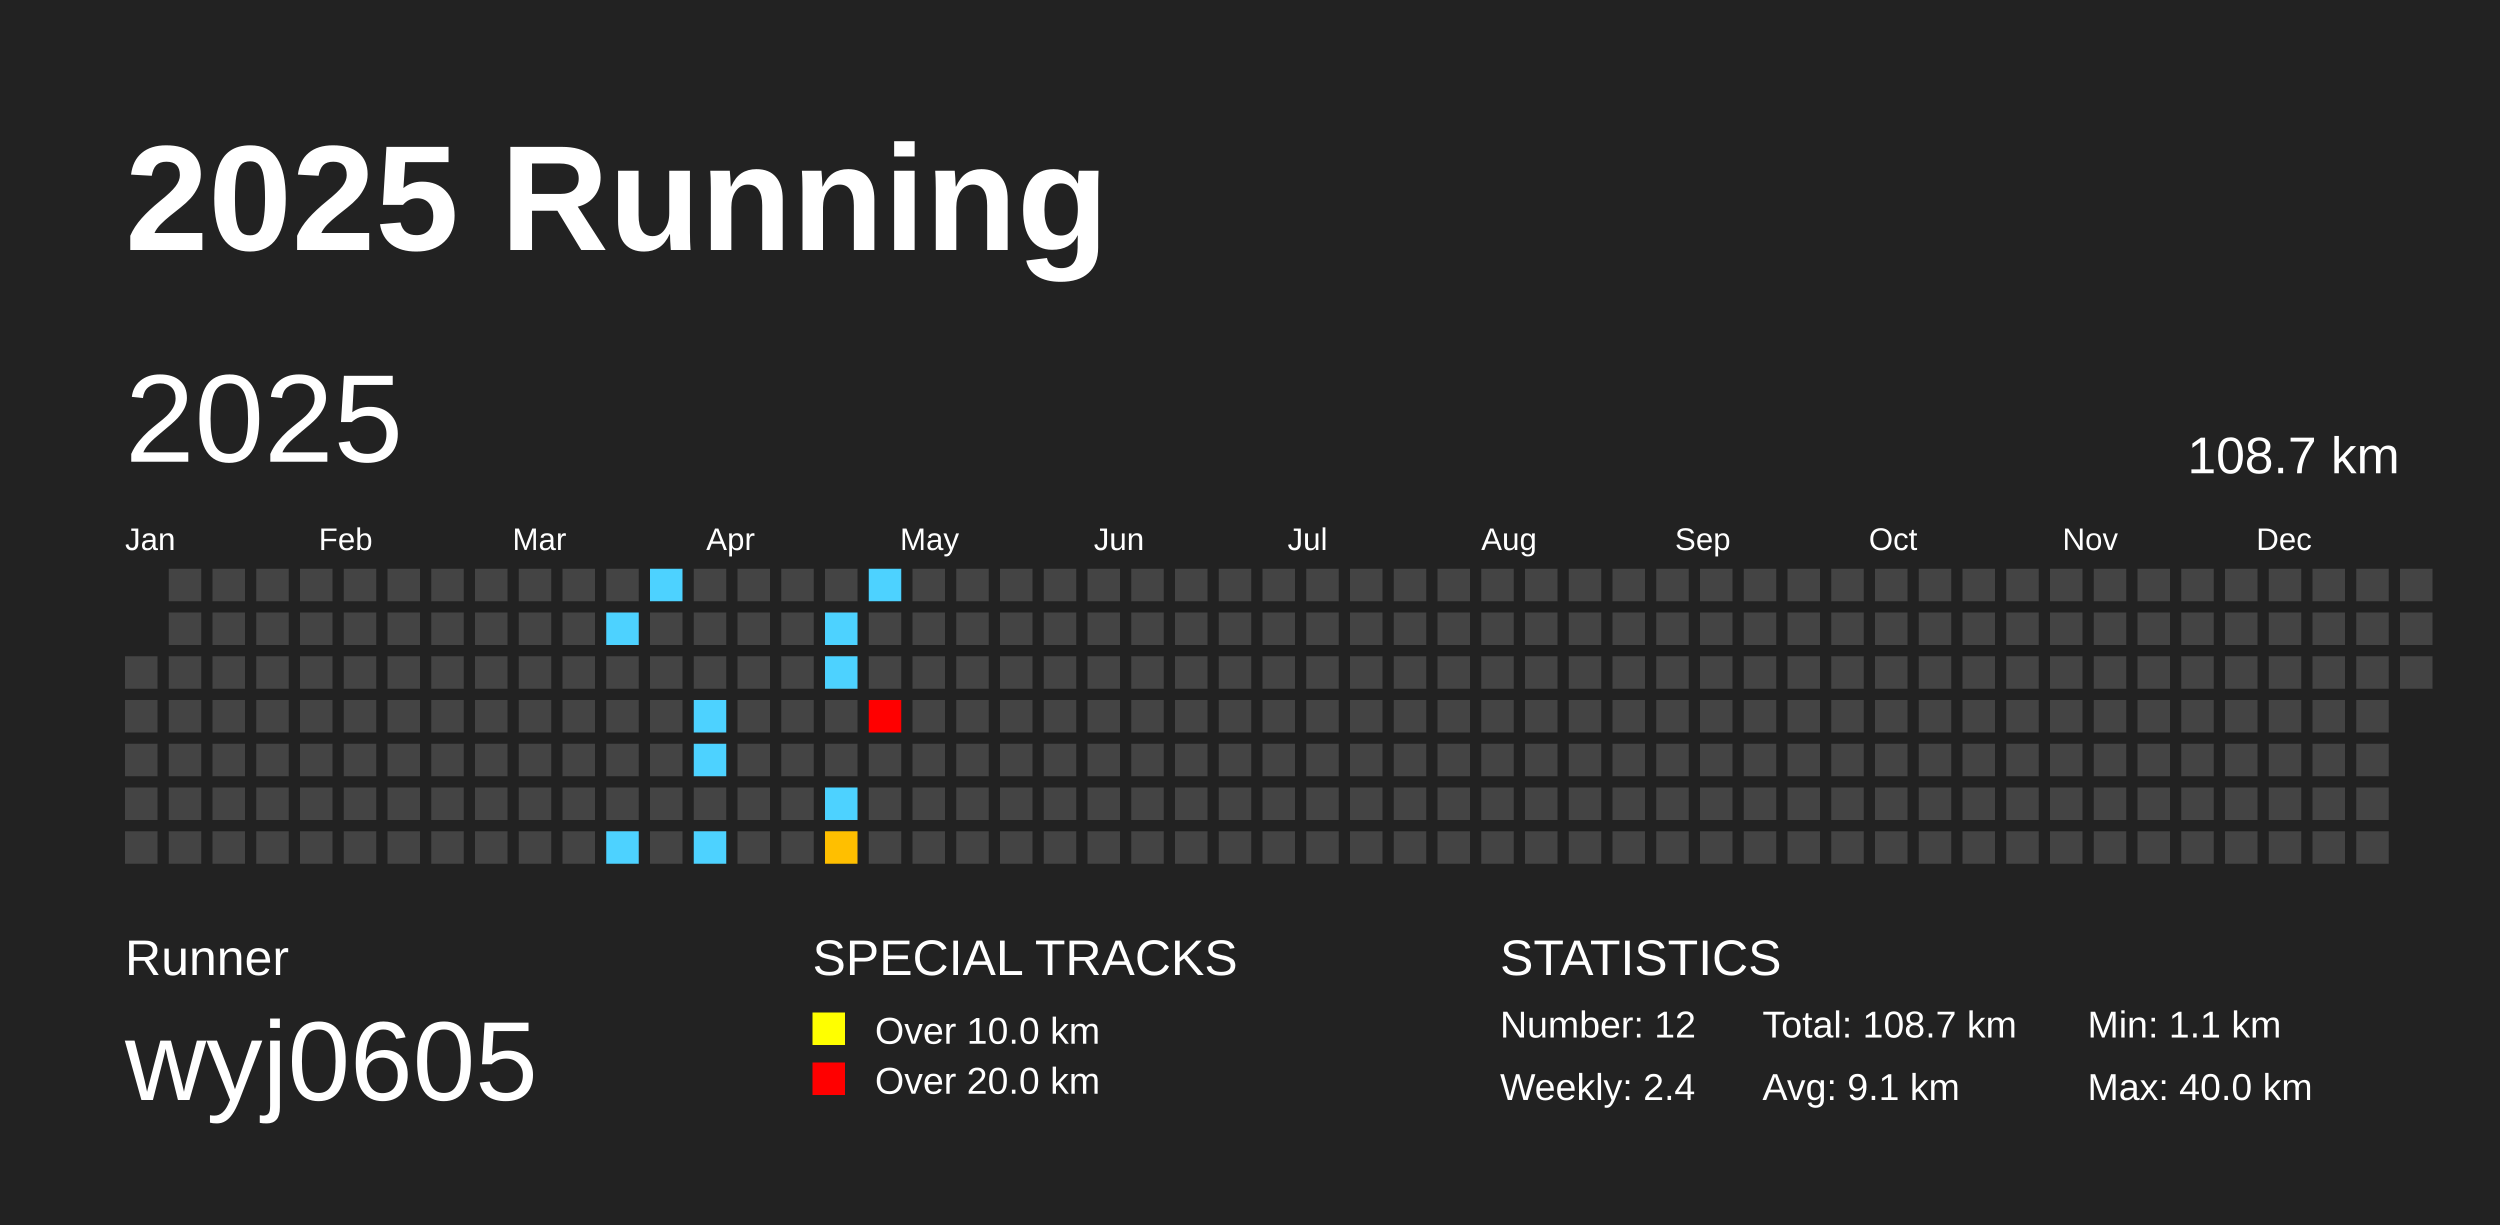
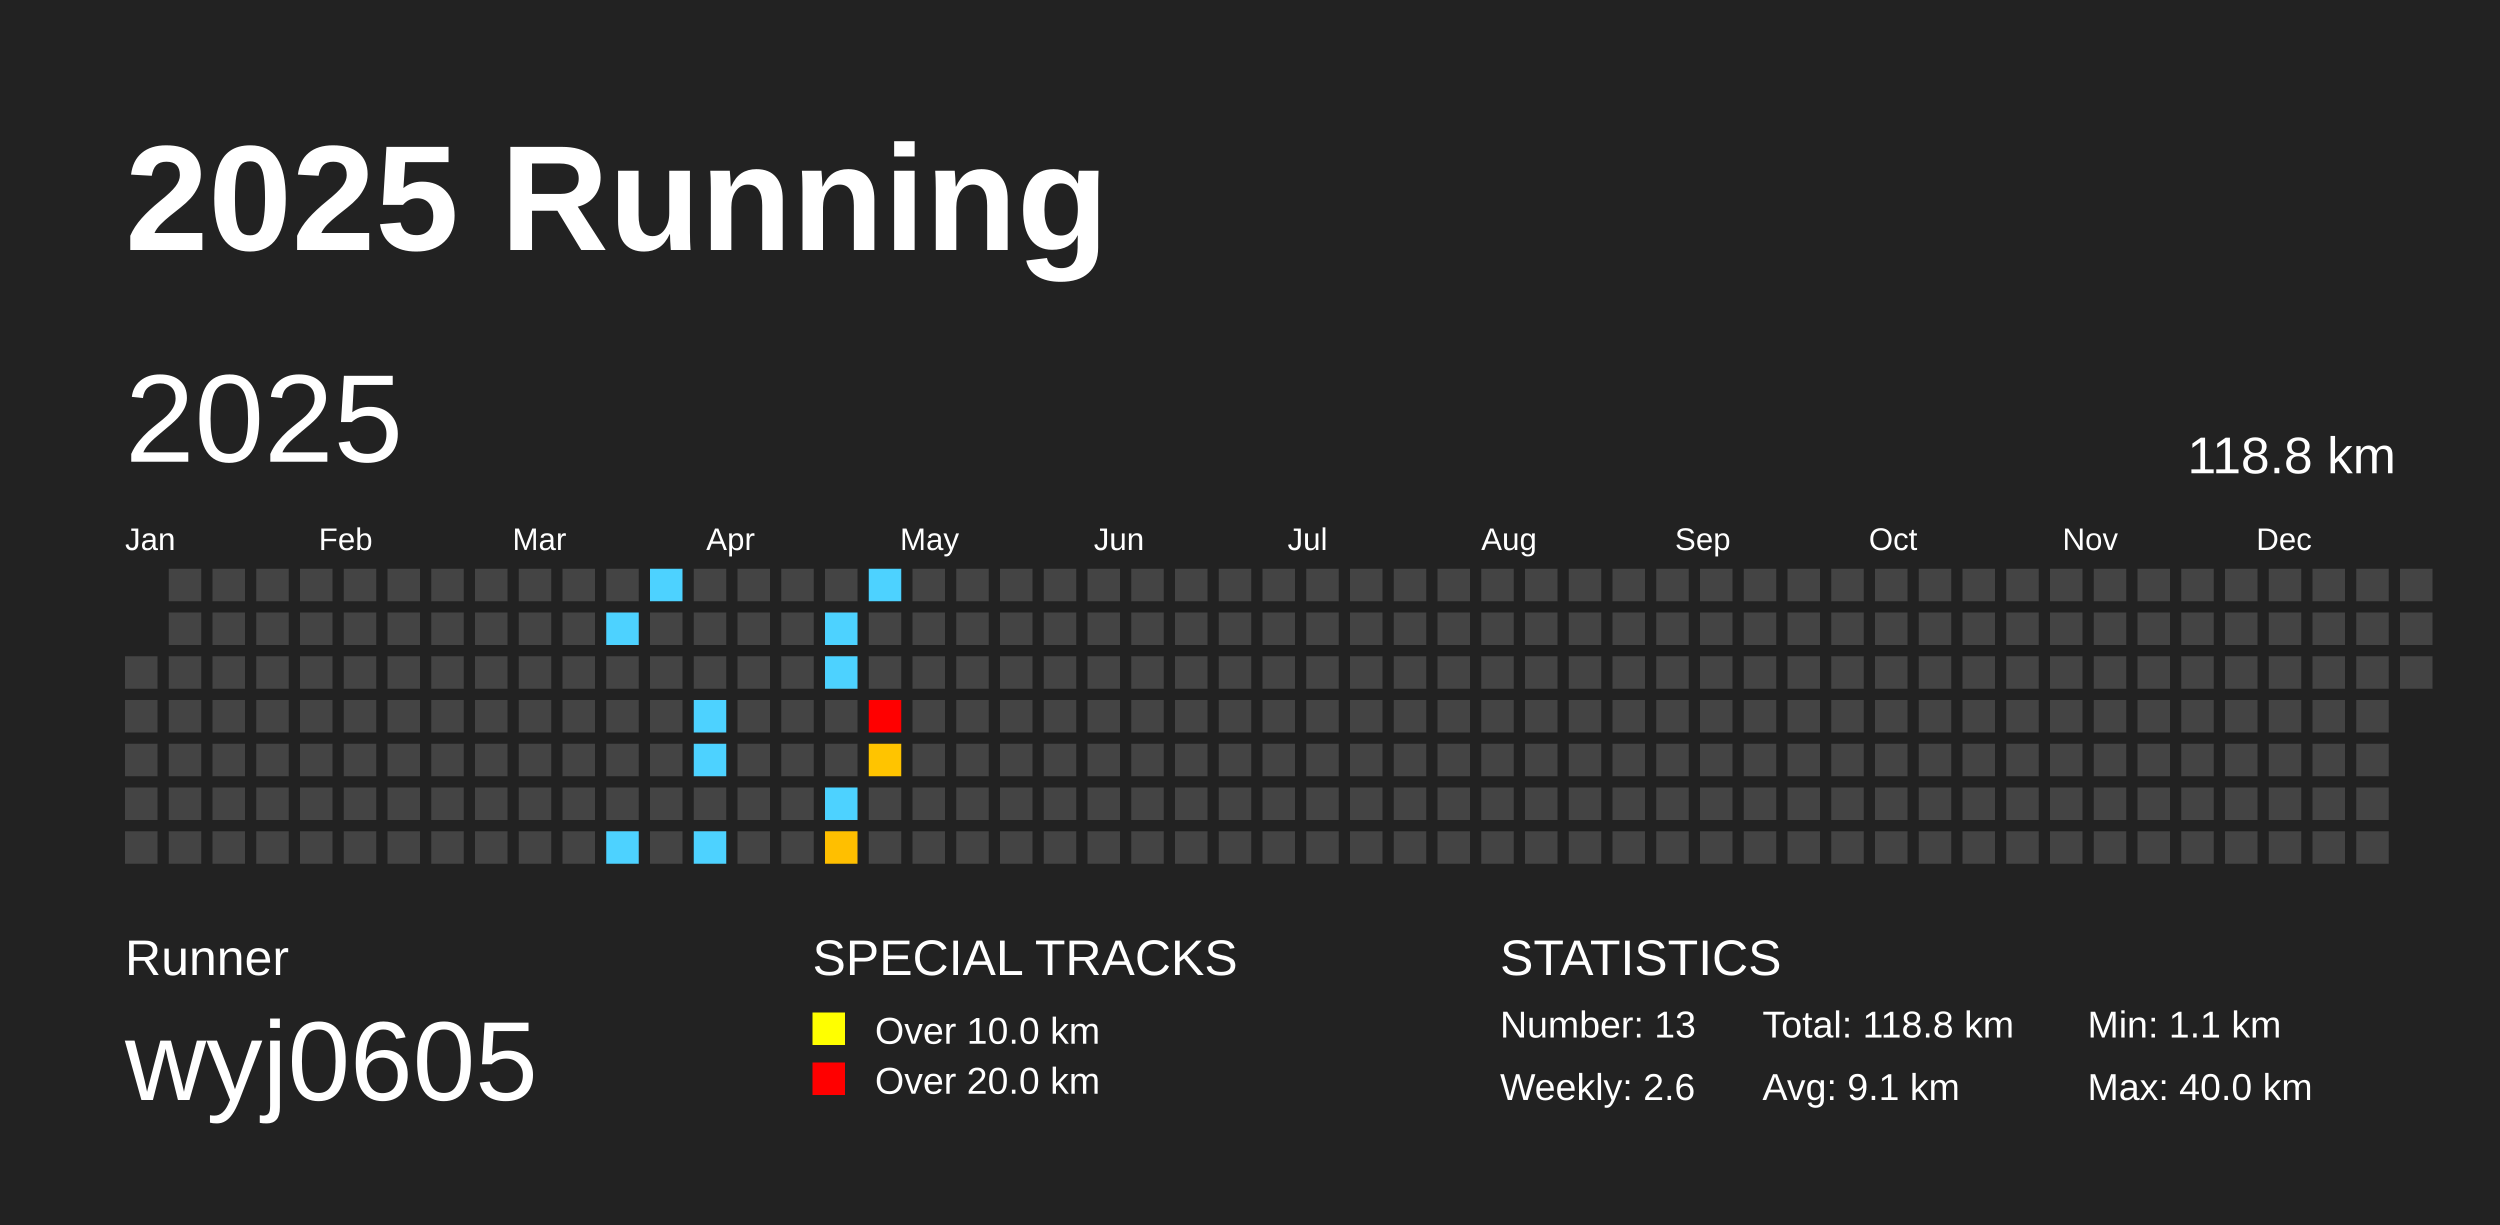
<svg xmlns="http://www.w3.org/2000/svg" baseProfile="full" height="98mm" version="1.1" viewBox="0,0,200,98" width="200mm">
  <defs />
  <rect fill="#222222" height="98" width="200" x="0" y="0" />
  <text fill="#FFFFFF" style="font-size:12px; font-family:Arial; font-weight:bold;" x="10" y="20">2025 Running</text>
  <text fill="#FFFFFF" style="font-size:4px; font-family:Arial" x="10" y="78">Runner</text>
  <text fill="#FFFFFF" style="font-size:9px; font-family:Arial" x="10" y="88">wyj0605</text>
  <text fill="#FFFFFF" style="font-size:4px; font-family:Arial" x="65" y="78">SPECIAL TRACKS</text>
  <rect fill="yellow" height="2.6" width="2.6" x="65" y="81" />
  <text fill="#FFFFFF" style="font-size:3px; font-family:Arial" x="70" y="83.5">Over 10.0 km</text>
  <rect fill="red" height="2.6" width="2.6" x="65" y="85" />
  <text fill="#FFFFFF" style="font-size:3px; font-family:Arial" x="70" y="87.5">Over 20.0 km</text>
  <text fill="#FFFFFF" style="font-size:4px; font-family:Arial" x="120" y="78">STATISTICS</text>
-   <text fill="#FFFFFF" style="font-size:3px; font-family:Arial" x="120" y="83">Number: 12</text>
-   <text fill="#FFFFFF" style="font-size:3px; font-family:Arial" x="120" y="88">Weekly: 2.4</text>
-   <text fill="#FFFFFF" style="font-size:3px; font-family:Arial" x="141" y="83">Total: 108.7 km</text>
+   <text fill="#FFFFFF" style="font-size:3px; font-family:Arial" x="120" y="83">Number: 13</text>
+   <text fill="#FFFFFF" style="font-size:3px; font-family:Arial" x="120" y="88">Weekly: 2.6</text>
+   <text fill="#FFFFFF" style="font-size:3px; font-family:Arial" x="141" y="83">Total: 118.8 km</text>
  <text fill="#FFFFFF" style="font-size:3px; font-family:Arial" x="141" y="88">Avg: 9.1 km</text>
  <text fill="#FFFFFF" style="font-size:3px; font-family:Arial" x="167" y="83">Min: 1.1 km</text>
  <text fill="#FFFFFF" style="font-size:3px; font-family:Arial" x="167" y="88">Max: 40.0 km</text>
  <text dominant-baseline="hanging" fill="#FFFFFF" style="font-size:10.0px; font-family:Arial;" x="10" y="30">2025</text>
-   <text dominant-baseline="hanging" fill="#FFFFFF" style="font-size:4.125px; font-family:Arial;" x="175" y="35">108.7 km</text>
+   <text dominant-baseline="hanging" fill="#FFFFFF" style="font-size:4.125px; font-family:Arial;" x="175" y="35">118.8 km</text>
  <text fill="#FFFFFF" style="font-size:2.5px; font-family:Arial" x="10.0" y="44">Jan</text>
  <text fill="#FFFFFF" style="font-size:2.5px; font-family:Arial" x="25.5" y="44">Feb</text>
  <text fill="#FFFFFF" style="font-size:2.5px; font-family:Arial" x="41.0" y="44">Mar</text>
  <text fill="#FFFFFF" style="font-size:2.5px; font-family:Arial" x="56.5" y="44">Apr</text>
  <text fill="#FFFFFF" style="font-size:2.5px; font-family:Arial" x="72.0" y="44">May</text>
  <text fill="#FFFFFF" style="font-size:2.5px; font-family:Arial" x="87.5" y="44">Jun</text>
  <text fill="#FFFFFF" style="font-size:2.5px; font-family:Arial" x="103.0" y="44">Jul</text>
  <text fill="#FFFFFF" style="font-size:2.5px; font-family:Arial" x="118.5" y="44">Aug</text>
  <text fill="#FFFFFF" style="font-size:2.5px; font-family:Arial" x="134.0" y="44">Sep</text>
  <text fill="#FFFFFF" style="font-size:2.5px; font-family:Arial" x="149.5" y="44">Oct</text>
  <text fill="#FFFFFF" style="font-size:2.5px; font-family:Arial" x="165.0" y="44">Nov</text>
  <text fill="#FFFFFF" style="font-size:2.5px; font-family:Arial" x="180.5" y="44">Dec</text>
  <rect fill="#444444" height="2.6" width="2.6" x="10.0" y="52.5" />
  <rect fill="#444444" height="2.6" width="2.6" x="10.0" y="56.0" />
  <rect fill="#444444" height="2.6" width="2.6" x="10.0" y="59.5" />
  <rect fill="#444444" height="2.6" width="2.6" x="10.0" y="63.0" />
  <rect fill="#444444" height="2.6" width="2.6" x="10.0" y="66.5" />
  <rect fill="#444444" height="2.6" width="2.6" x="13.5" y="45.5" />
  <rect fill="#444444" height="2.6" width="2.6" x="13.5" y="49.0" />
  <rect fill="#444444" height="2.6" width="2.6" x="13.5" y="52.5" />
  <rect fill="#444444" height="2.6" width="2.6" x="13.5" y="56.0" />
  <rect fill="#444444" height="2.6" width="2.6" x="13.5" y="59.5" />
  <rect fill="#444444" height="2.6" width="2.6" x="13.5" y="63.0" />
  <rect fill="#444444" height="2.6" width="2.6" x="13.5" y="66.5" />
  <rect fill="#444444" height="2.6" width="2.6" x="17.0" y="45.5" />
  <rect fill="#444444" height="2.6" width="2.6" x="17.0" y="49.0" />
  <rect fill="#444444" height="2.6" width="2.6" x="17.0" y="52.5" />
  <rect fill="#444444" height="2.6" width="2.6" x="17.0" y="56.0" />
  <rect fill="#444444" height="2.6" width="2.6" x="17.0" y="59.5" />
  <rect fill="#444444" height="2.6" width="2.6" x="17.0" y="63.0" />
  <rect fill="#444444" height="2.6" width="2.6" x="17.0" y="66.5" />
  <rect fill="#444444" height="2.6" width="2.6" x="20.5" y="45.5" />
  <rect fill="#444444" height="2.6" width="2.6" x="20.5" y="49.0" />
  <rect fill="#444444" height="2.6" width="2.6" x="20.5" y="52.5" />
  <rect fill="#444444" height="2.6" width="2.6" x="20.5" y="56.0" />
  <rect fill="#444444" height="2.6" width="2.6" x="20.5" y="59.5" />
  <rect fill="#444444" height="2.6" width="2.6" x="20.5" y="63.0" />
  <rect fill="#444444" height="2.6" width="2.6" x="20.5" y="66.5" />
  <rect fill="#444444" height="2.6" width="2.6" x="24.0" y="45.5" />
  <rect fill="#444444" height="2.6" width="2.6" x="24.0" y="49.0" />
  <rect fill="#444444" height="2.6" width="2.6" x="24.0" y="52.5" />
  <rect fill="#444444" height="2.6" width="2.6" x="24.0" y="56.0" />
  <rect fill="#444444" height="2.6" width="2.6" x="24.0" y="59.5" />
  <rect fill="#444444" height="2.6" width="2.6" x="24.0" y="63.0" />
  <rect fill="#444444" height="2.6" width="2.6" x="24.0" y="66.5" />
  <rect fill="#444444" height="2.6" width="2.6" x="27.5" y="45.5" />
  <rect fill="#444444" height="2.6" width="2.6" x="27.5" y="49.0" />
  <rect fill="#444444" height="2.6" width="2.6" x="27.5" y="52.5" />
  <rect fill="#444444" height="2.6" width="2.6" x="27.5" y="56.0" />
  <rect fill="#444444" height="2.6" width="2.6" x="27.5" y="59.5" />
  <rect fill="#444444" height="2.6" width="2.6" x="27.5" y="63.0" />
  <rect fill="#444444" height="2.6" width="2.6" x="27.5" y="66.5" />
  <rect fill="#444444" height="2.6" width="2.6" x="31.0" y="45.5" />
  <rect fill="#444444" height="2.6" width="2.6" x="31.0" y="49.0" />
  <rect fill="#444444" height="2.6" width="2.6" x="31.0" y="52.5" />
  <rect fill="#444444" height="2.6" width="2.6" x="31.0" y="56.0" />
  <rect fill="#444444" height="2.6" width="2.6" x="31.0" y="59.5" />
  <rect fill="#444444" height="2.6" width="2.6" x="31.0" y="63.0" />
  <rect fill="#444444" height="2.6" width="2.6" x="31.0" y="66.5" />
  <rect fill="#444444" height="2.6" width="2.6" x="34.5" y="45.5" />
  <rect fill="#444444" height="2.6" width="2.6" x="34.5" y="49.0" />
  <rect fill="#444444" height="2.6" width="2.6" x="34.5" y="52.5" />
  <rect fill="#444444" height="2.6" width="2.6" x="34.5" y="56.0" />
  <rect fill="#444444" height="2.6" width="2.6" x="34.5" y="59.5" />
  <rect fill="#444444" height="2.6" width="2.6" x="34.5" y="63.0" />
  <rect fill="#444444" height="2.6" width="2.6" x="34.5" y="66.5" />
  <rect fill="#444444" height="2.6" width="2.6" x="38.0" y="45.5" />
  <rect fill="#444444" height="2.6" width="2.6" x="38.0" y="49.0" />
  <rect fill="#444444" height="2.6" width="2.6" x="38.0" y="52.5" />
  <rect fill="#444444" height="2.6" width="2.6" x="38.0" y="56.0" />
  <rect fill="#444444" height="2.6" width="2.6" x="38.0" y="59.5" />
  <rect fill="#444444" height="2.6" width="2.6" x="38.0" y="63.0" />
  <rect fill="#444444" height="2.6" width="2.6" x="38.0" y="66.5" />
  <rect fill="#444444" height="2.6" width="2.6" x="41.5" y="45.5" />
  <rect fill="#444444" height="2.6" width="2.6" x="41.5" y="49.0" />
  <rect fill="#444444" height="2.6" width="2.6" x="41.5" y="52.5" />
  <rect fill="#444444" height="2.6" width="2.6" x="41.5" y="56.0" />
  <rect fill="#444444" height="2.6" width="2.6" x="41.5" y="59.5" />
  <rect fill="#444444" height="2.6" width="2.6" x="41.5" y="63.0" />
  <rect fill="#444444" height="2.6" width="2.6" x="41.5" y="66.5" />
  <rect fill="#444444" height="2.6" width="2.6" x="45.0" y="45.5" />
  <rect fill="#444444" height="2.6" width="2.6" x="45.0" y="49.0" />
  <rect fill="#444444" height="2.6" width="2.6" x="45.0" y="52.5" />
  <rect fill="#444444" height="2.6" width="2.6" x="45.0" y="56.0" />
  <rect fill="#444444" height="2.6" width="2.6" x="45.0" y="59.5" />
  <rect fill="#444444" height="2.6" width="2.6" x="45.0" y="63.0" />
  <rect fill="#444444" height="2.6" width="2.6" x="45.0" y="66.5" />
  <rect fill="#444444" height="2.6" width="2.6" x="48.5" y="45.5" />
  <rect fill="#4dd2ff" height="2.6" width="2.6" x="48.5" y="49.0" />
  <rect fill="#444444" height="2.6" width="2.6" x="48.5" y="52.5" />
  <rect fill="#444444" height="2.6" width="2.6" x="48.5" y="56.0" />
  <rect fill="#444444" height="2.6" width="2.6" x="48.5" y="59.5" />
  <rect fill="#444444" height="2.6" width="2.6" x="48.5" y="63.0" />
  <rect fill="#4dd2ff" height="2.6" width="2.6" x="48.5" y="66.5" />
  <rect fill="#4dd2ff" height="2.6" width="2.6" x="52.0" y="45.5" />
  <rect fill="#444444" height="2.6" width="2.6" x="52.0" y="49.0" />
  <rect fill="#444444" height="2.6" width="2.6" x="52.0" y="52.5" />
  <rect fill="#444444" height="2.6" width="2.6" x="52.0" y="56.0" />
  <rect fill="#444444" height="2.6" width="2.6" x="52.0" y="59.5" />
  <rect fill="#444444" height="2.6" width="2.6" x="52.0" y="63.0" />
  <rect fill="#444444" height="2.6" width="2.6" x="52.0" y="66.5" />
  <rect fill="#444444" height="2.6" width="2.6" x="55.5" y="45.5" />
  <rect fill="#444444" height="2.6" width="2.6" x="55.5" y="49.0" />
  <rect fill="#444444" height="2.6" width="2.6" x="55.5" y="52.5" />
  <rect fill="#4dd2ff" height="2.6" width="2.6" x="55.5" y="56.0" />
  <rect fill="#4dd2ff" height="2.6" width="2.6" x="55.5" y="59.5" />
  <rect fill="#444444" height="2.6" width="2.6" x="55.5" y="63.0" />
  <rect fill="#4dd2ff" height="2.6" width="2.6" x="55.5" y="66.5" />
  <rect fill="#444444" height="2.6" width="2.6" x="59.0" y="45.5" />
  <rect fill="#444444" height="2.6" width="2.6" x="59.0" y="49.0" />
  <rect fill="#444444" height="2.6" width="2.6" x="59.0" y="52.5" />
  <rect fill="#444444" height="2.6" width="2.6" x="59.0" y="56.0" />
  <rect fill="#444444" height="2.6" width="2.6" x="59.0" y="59.5" />
  <rect fill="#444444" height="2.6" width="2.6" x="59.0" y="63.0" />
  <rect fill="#444444" height="2.6" width="2.6" x="59.0" y="66.5" />
  <rect fill="#444444" height="2.6" width="2.6" x="62.5" y="45.5" />
  <rect fill="#444444" height="2.6" width="2.6" x="62.5" y="49.0" />
  <rect fill="#444444" height="2.6" width="2.6" x="62.5" y="52.5" />
  <rect fill="#444444" height="2.6" width="2.6" x="62.5" y="56.0" />
  <rect fill="#444444" height="2.6" width="2.6" x="62.5" y="59.5" />
  <rect fill="#444444" height="2.6" width="2.6" x="62.5" y="63.0" />
  <rect fill="#444444" height="2.6" width="2.6" x="62.5" y="66.5" />
  <rect fill="#444444" height="2.6" width="2.6" x="66.0" y="45.5" />
  <rect fill="#4dd2ff" height="2.6" width="2.6" x="66.0" y="49.0" />
  <rect fill="#4dd2ff" height="2.6" width="2.6" x="66.0" y="52.5" />
  <rect fill="#444444" height="2.6" width="2.6" x="66.0" y="56.0" />
  <rect fill="#444444" height="2.6" width="2.6" x="66.0" y="59.5" />
  <rect fill="#4dd2ff" height="2.6" width="2.6" x="66.0" y="63.0" />
  <rect fill="#ffbf00" height="2.6" width="2.6" x="66.0" y="66.5" />
  <rect fill="#4dd2ff" height="2.6" width="2.6" x="69.5" y="45.5" />
  <rect fill="#444444" height="2.6" width="2.6" x="69.5" y="49.0" />
  <rect fill="#444444" height="2.6" width="2.6" x="69.5" y="52.5" />
  <rect fill="red" height="2.6" width="2.6" x="69.5" y="56.0" />
-   <rect fill="#444444" height="2.6" width="2.6" x="69.5" y="59.5" />
+   <rect fill="#ffc400" height="2.6" width="2.6" x="69.5" y="59.5" />
  <rect fill="#444444" height="2.6" width="2.6" x="69.5" y="63.0" />
  <rect fill="#444444" height="2.6" width="2.6" x="69.5" y="66.5" />
  <rect fill="#444444" height="2.6" width="2.6" x="73.0" y="45.5" />
  <rect fill="#444444" height="2.6" width="2.6" x="73.0" y="49.0" />
  <rect fill="#444444" height="2.6" width="2.6" x="73.0" y="52.5" />
  <rect fill="#444444" height="2.6" width="2.6" x="73.0" y="56.0" />
  <rect fill="#444444" height="2.6" width="2.6" x="73.0" y="59.5" />
  <rect fill="#444444" height="2.6" width="2.6" x="73.0" y="63.0" />
  <rect fill="#444444" height="2.6" width="2.6" x="73.0" y="66.5" />
  <rect fill="#444444" height="2.6" width="2.6" x="76.5" y="45.5" />
  <rect fill="#444444" height="2.6" width="2.6" x="76.5" y="49.0" />
  <rect fill="#444444" height="2.6" width="2.6" x="76.5" y="52.5" />
  <rect fill="#444444" height="2.6" width="2.6" x="76.5" y="56.0" />
  <rect fill="#444444" height="2.6" width="2.6" x="76.5" y="59.5" />
  <rect fill="#444444" height="2.6" width="2.6" x="76.5" y="63.0" />
  <rect fill="#444444" height="2.6" width="2.6" x="76.5" y="66.5" />
  <rect fill="#444444" height="2.6" width="2.6" x="80.0" y="45.5" />
  <rect fill="#444444" height="2.6" width="2.6" x="80.0" y="49.0" />
  <rect fill="#444444" height="2.6" width="2.6" x="80.0" y="52.5" />
  <rect fill="#444444" height="2.6" width="2.6" x="80.0" y="56.0" />
  <rect fill="#444444" height="2.6" width="2.6" x="80.0" y="59.5" />
  <rect fill="#444444" height="2.6" width="2.6" x="80.0" y="63.0" />
  <rect fill="#444444" height="2.6" width="2.6" x="80.0" y="66.5" />
  <rect fill="#444444" height="2.6" width="2.6" x="83.5" y="45.5" />
  <rect fill="#444444" height="2.6" width="2.6" x="83.5" y="49.0" />
  <rect fill="#444444" height="2.6" width="2.6" x="83.5" y="52.5" />
  <rect fill="#444444" height="2.6" width="2.6" x="83.5" y="56.0" />
  <rect fill="#444444" height="2.6" width="2.6" x="83.5" y="59.5" />
  <rect fill="#444444" height="2.6" width="2.6" x="83.5" y="63.0" />
  <rect fill="#444444" height="2.6" width="2.6" x="83.5" y="66.5" />
  <rect fill="#444444" height="2.6" width="2.6" x="87.0" y="45.5" />
  <rect fill="#444444" height="2.6" width="2.6" x="87.0" y="49.0" />
  <rect fill="#444444" height="2.6" width="2.6" x="87.0" y="52.5" />
  <rect fill="#444444" height="2.6" width="2.6" x="87.0" y="56.0" />
  <rect fill="#444444" height="2.6" width="2.6" x="87.0" y="59.5" />
  <rect fill="#444444" height="2.6" width="2.6" x="87.0" y="63.0" />
  <rect fill="#444444" height="2.6" width="2.6" x="87.0" y="66.5" />
  <rect fill="#444444" height="2.6" width="2.6" x="90.5" y="45.5" />
  <rect fill="#444444" height="2.6" width="2.6" x="90.5" y="49.0" />
  <rect fill="#444444" height="2.6" width="2.6" x="90.5" y="52.5" />
  <rect fill="#444444" height="2.6" width="2.6" x="90.5" y="56.0" />
  <rect fill="#444444" height="2.6" width="2.6" x="90.5" y="59.5" />
  <rect fill="#444444" height="2.6" width="2.6" x="90.5" y="63.0" />
  <rect fill="#444444" height="2.6" width="2.6" x="90.5" y="66.5" />
  <rect fill="#444444" height="2.6" width="2.6" x="94.0" y="45.5" />
  <rect fill="#444444" height="2.6" width="2.6" x="94.0" y="49.0" />
  <rect fill="#444444" height="2.6" width="2.6" x="94.0" y="52.5" />
  <rect fill="#444444" height="2.6" width="2.6" x="94.0" y="56.0" />
  <rect fill="#444444" height="2.6" width="2.6" x="94.0" y="59.5" />
  <rect fill="#444444" height="2.6" width="2.6" x="94.0" y="63.0" />
  <rect fill="#444444" height="2.6" width="2.6" x="94.0" y="66.5" />
  <rect fill="#444444" height="2.6" width="2.6" x="97.5" y="45.5" />
  <rect fill="#444444" height="2.6" width="2.6" x="97.5" y="49.0" />
  <rect fill="#444444" height="2.6" width="2.6" x="97.5" y="52.5" />
  <rect fill="#444444" height="2.6" width="2.6" x="97.5" y="56.0" />
  <rect fill="#444444" height="2.6" width="2.6" x="97.5" y="59.5" />
  <rect fill="#444444" height="2.6" width="2.6" x="97.5" y="63.0" />
  <rect fill="#444444" height="2.6" width="2.6" x="97.5" y="66.5" />
  <rect fill="#444444" height="2.6" width="2.6" x="101.0" y="45.5" />
  <rect fill="#444444" height="2.6" width="2.6" x="101.0" y="49.0" />
  <rect fill="#444444" height="2.6" width="2.6" x="101.0" y="52.5" />
  <rect fill="#444444" height="2.6" width="2.6" x="101.0" y="56.0" />
  <rect fill="#444444" height="2.6" width="2.6" x="101.0" y="59.5" />
  <rect fill="#444444" height="2.6" width="2.6" x="101.0" y="63.0" />
  <rect fill="#444444" height="2.6" width="2.6" x="101.0" y="66.5" />
  <rect fill="#444444" height="2.6" width="2.6" x="104.5" y="45.5" />
  <rect fill="#444444" height="2.6" width="2.6" x="104.5" y="49.0" />
  <rect fill="#444444" height="2.6" width="2.6" x="104.5" y="52.5" />
  <rect fill="#444444" height="2.6" width="2.6" x="104.5" y="56.0" />
  <rect fill="#444444" height="2.6" width="2.6" x="104.5" y="59.5" />
  <rect fill="#444444" height="2.6" width="2.6" x="104.5" y="63.0" />
  <rect fill="#444444" height="2.6" width="2.6" x="104.5" y="66.5" />
  <rect fill="#444444" height="2.6" width="2.6" x="108.0" y="45.5" />
  <rect fill="#444444" height="2.6" width="2.6" x="108.0" y="49.0" />
  <rect fill="#444444" height="2.6" width="2.6" x="108.0" y="52.5" />
  <rect fill="#444444" height="2.6" width="2.6" x="108.0" y="56.0" />
  <rect fill="#444444" height="2.6" width="2.6" x="108.0" y="59.5" />
  <rect fill="#444444" height="2.6" width="2.6" x="108.0" y="63.0" />
  <rect fill="#444444" height="2.6" width="2.6" x="108.0" y="66.5" />
  <rect fill="#444444" height="2.6" width="2.6" x="111.5" y="45.5" />
  <rect fill="#444444" height="2.6" width="2.6" x="111.5" y="49.0" />
  <rect fill="#444444" height="2.6" width="2.6" x="111.5" y="52.5" />
  <rect fill="#444444" height="2.6" width="2.6" x="111.5" y="56.0" />
  <rect fill="#444444" height="2.6" width="2.6" x="111.5" y="59.5" />
  <rect fill="#444444" height="2.6" width="2.6" x="111.5" y="63.0" />
  <rect fill="#444444" height="2.6" width="2.6" x="111.5" y="66.5" />
  <rect fill="#444444" height="2.6" width="2.6" x="115.0" y="45.5" />
  <rect fill="#444444" height="2.6" width="2.6" x="115.0" y="49.0" />
  <rect fill="#444444" height="2.6" width="2.6" x="115.0" y="52.5" />
  <rect fill="#444444" height="2.6" width="2.6" x="115.0" y="56.0" />
  <rect fill="#444444" height="2.6" width="2.6" x="115.0" y="59.5" />
  <rect fill="#444444" height="2.6" width="2.6" x="115.0" y="63.0" />
  <rect fill="#444444" height="2.6" width="2.6" x="115.0" y="66.5" />
  <rect fill="#444444" height="2.6" width="2.6" x="118.5" y="45.5" />
  <rect fill="#444444" height="2.6" width="2.6" x="118.5" y="49.0" />
  <rect fill="#444444" height="2.6" width="2.6" x="118.5" y="52.5" />
  <rect fill="#444444" height="2.6" width="2.6" x="118.5" y="56.0" />
  <rect fill="#444444" height="2.6" width="2.6" x="118.5" y="59.5" />
  <rect fill="#444444" height="2.6" width="2.6" x="118.5" y="63.0" />
  <rect fill="#444444" height="2.6" width="2.6" x="118.5" y="66.5" />
  <rect fill="#444444" height="2.6" width="2.6" x="122.0" y="45.5" />
  <rect fill="#444444" height="2.6" width="2.6" x="122.0" y="49.0" />
  <rect fill="#444444" height="2.6" width="2.6" x="122.0" y="52.5" />
  <rect fill="#444444" height="2.6" width="2.6" x="122.0" y="56.0" />
  <rect fill="#444444" height="2.6" width="2.6" x="122.0" y="59.5" />
  <rect fill="#444444" height="2.6" width="2.6" x="122.0" y="63.0" />
  <rect fill="#444444" height="2.6" width="2.6" x="122.0" y="66.5" />
  <rect fill="#444444" height="2.6" width="2.6" x="125.5" y="45.5" />
  <rect fill="#444444" height="2.6" width="2.6" x="125.5" y="49.0" />
  <rect fill="#444444" height="2.6" width="2.6" x="125.5" y="52.5" />
  <rect fill="#444444" height="2.6" width="2.6" x="125.5" y="56.0" />
  <rect fill="#444444" height="2.6" width="2.6" x="125.5" y="59.5" />
  <rect fill="#444444" height="2.6" width="2.6" x="125.5" y="63.0" />
  <rect fill="#444444" height="2.6" width="2.6" x="125.5" y="66.5" />
  <rect fill="#444444" height="2.6" width="2.6" x="129.0" y="45.5" />
  <rect fill="#444444" height="2.6" width="2.6" x="129.0" y="49.0" />
  <rect fill="#444444" height="2.6" width="2.6" x="129.0" y="52.5" />
  <rect fill="#444444" height="2.6" width="2.6" x="129.0" y="56.0" />
  <rect fill="#444444" height="2.6" width="2.6" x="129.0" y="59.5" />
  <rect fill="#444444" height="2.6" width="2.6" x="129.0" y="63.0" />
  <rect fill="#444444" height="2.6" width="2.6" x="129.0" y="66.5" />
  <rect fill="#444444" height="2.6" width="2.6" x="132.5" y="45.5" />
  <rect fill="#444444" height="2.6" width="2.6" x="132.5" y="49.0" />
  <rect fill="#444444" height="2.6" width="2.6" x="132.5" y="52.5" />
  <rect fill="#444444" height="2.6" width="2.6" x="132.5" y="56.0" />
  <rect fill="#444444" height="2.6" width="2.6" x="132.5" y="59.5" />
  <rect fill="#444444" height="2.6" width="2.6" x="132.5" y="63.0" />
  <rect fill="#444444" height="2.6" width="2.6" x="132.5" y="66.5" />
  <rect fill="#444444" height="2.6" width="2.6" x="136.0" y="45.5" />
  <rect fill="#444444" height="2.6" width="2.6" x="136.0" y="49.0" />
  <rect fill="#444444" height="2.6" width="2.6" x="136.0" y="52.5" />
  <rect fill="#444444" height="2.6" width="2.6" x="136.0" y="56.0" />
  <rect fill="#444444" height="2.6" width="2.6" x="136.0" y="59.5" />
  <rect fill="#444444" height="2.6" width="2.6" x="136.0" y="63.0" />
  <rect fill="#444444" height="2.6" width="2.6" x="136.0" y="66.5" />
  <rect fill="#444444" height="2.6" width="2.6" x="139.5" y="45.5" />
  <rect fill="#444444" height="2.6" width="2.6" x="139.5" y="49.0" />
  <rect fill="#444444" height="2.6" width="2.6" x="139.5" y="52.5" />
  <rect fill="#444444" height="2.6" width="2.6" x="139.5" y="56.0" />
  <rect fill="#444444" height="2.6" width="2.6" x="139.5" y="59.5" />
  <rect fill="#444444" height="2.6" width="2.6" x="139.5" y="63.0" />
  <rect fill="#444444" height="2.6" width="2.6" x="139.5" y="66.5" />
  <rect fill="#444444" height="2.6" width="2.6" x="143.0" y="45.5" />
  <rect fill="#444444" height="2.6" width="2.6" x="143.0" y="49.0" />
  <rect fill="#444444" height="2.6" width="2.6" x="143.0" y="52.5" />
  <rect fill="#444444" height="2.6" width="2.6" x="143.0" y="56.0" />
  <rect fill="#444444" height="2.6" width="2.6" x="143.0" y="59.5" />
  <rect fill="#444444" height="2.6" width="2.6" x="143.0" y="63.0" />
  <rect fill="#444444" height="2.6" width="2.6" x="143.0" y="66.5" />
  <rect fill="#444444" height="2.6" width="2.6" x="146.5" y="45.5" />
  <rect fill="#444444" height="2.6" width="2.6" x="146.5" y="49.0" />
  <rect fill="#444444" height="2.6" width="2.6" x="146.5" y="52.5" />
  <rect fill="#444444" height="2.6" width="2.6" x="146.5" y="56.0" />
  <rect fill="#444444" height="2.6" width="2.6" x="146.5" y="59.5" />
  <rect fill="#444444" height="2.6" width="2.6" x="146.5" y="63.0" />
  <rect fill="#444444" height="2.6" width="2.6" x="146.5" y="66.5" />
  <rect fill="#444444" height="2.6" width="2.6" x="150.0" y="45.5" />
  <rect fill="#444444" height="2.6" width="2.6" x="150.0" y="49.0" />
  <rect fill="#444444" height="2.6" width="2.6" x="150.0" y="52.5" />
  <rect fill="#444444" height="2.6" width="2.6" x="150.0" y="56.0" />
  <rect fill="#444444" height="2.6" width="2.6" x="150.0" y="59.5" />
  <rect fill="#444444" height="2.6" width="2.6" x="150.0" y="63.0" />
  <rect fill="#444444" height="2.6" width="2.6" x="150.0" y="66.5" />
  <rect fill="#444444" height="2.6" width="2.6" x="153.5" y="45.5" />
  <rect fill="#444444" height="2.6" width="2.6" x="153.5" y="49.0" />
  <rect fill="#444444" height="2.6" width="2.6" x="153.5" y="52.5" />
  <rect fill="#444444" height="2.6" width="2.6" x="153.5" y="56.0" />
  <rect fill="#444444" height="2.6" width="2.6" x="153.5" y="59.5" />
  <rect fill="#444444" height="2.6" width="2.6" x="153.5" y="63.0" />
  <rect fill="#444444" height="2.6" width="2.6" x="153.5" y="66.5" />
  <rect fill="#444444" height="2.6" width="2.6" x="157.0" y="45.5" />
  <rect fill="#444444" height="2.6" width="2.6" x="157.0" y="49.0" />
  <rect fill="#444444" height="2.6" width="2.6" x="157.0" y="52.5" />
  <rect fill="#444444" height="2.6" width="2.6" x="157.0" y="56.0" />
  <rect fill="#444444" height="2.6" width="2.6" x="157.0" y="59.5" />
  <rect fill="#444444" height="2.6" width="2.6" x="157.0" y="63.0" />
  <rect fill="#444444" height="2.6" width="2.6" x="157.0" y="66.5" />
  <rect fill="#444444" height="2.6" width="2.6" x="160.5" y="45.5" />
  <rect fill="#444444" height="2.6" width="2.6" x="160.5" y="49.0" />
  <rect fill="#444444" height="2.6" width="2.6" x="160.5" y="52.5" />
  <rect fill="#444444" height="2.6" width="2.6" x="160.5" y="56.0" />
  <rect fill="#444444" height="2.6" width="2.6" x="160.5" y="59.5" />
  <rect fill="#444444" height="2.6" width="2.6" x="160.5" y="63.0" />
  <rect fill="#444444" height="2.6" width="2.6" x="160.5" y="66.5" />
  <rect fill="#444444" height="2.6" width="2.6" x="164.0" y="45.5" />
  <rect fill="#444444" height="2.6" width="2.6" x="164.0" y="49.0" />
  <rect fill="#444444" height="2.6" width="2.6" x="164.0" y="52.5" />
  <rect fill="#444444" height="2.6" width="2.6" x="164.0" y="56.0" />
  <rect fill="#444444" height="2.6" width="2.6" x="164.0" y="59.5" />
  <rect fill="#444444" height="2.6" width="2.6" x="164.0" y="63.0" />
  <rect fill="#444444" height="2.6" width="2.6" x="164.0" y="66.5" />
  <rect fill="#444444" height="2.6" width="2.6" x="167.5" y="45.5" />
  <rect fill="#444444" height="2.6" width="2.6" x="167.5" y="49.0" />
  <rect fill="#444444" height="2.6" width="2.6" x="167.5" y="52.5" />
  <rect fill="#444444" height="2.6" width="2.6" x="167.5" y="56.0" />
  <rect fill="#444444" height="2.6" width="2.6" x="167.5" y="59.5" />
  <rect fill="#444444" height="2.6" width="2.6" x="167.5" y="63.0" />
  <rect fill="#444444" height="2.6" width="2.6" x="167.5" y="66.5" />
  <rect fill="#444444" height="2.6" width="2.6" x="171.0" y="45.5" />
  <rect fill="#444444" height="2.6" width="2.6" x="171.0" y="49.0" />
  <rect fill="#444444" height="2.6" width="2.6" x="171.0" y="52.5" />
  <rect fill="#444444" height="2.6" width="2.6" x="171.0" y="56.0" />
  <rect fill="#444444" height="2.6" width="2.6" x="171.0" y="59.5" />
  <rect fill="#444444" height="2.6" width="2.6" x="171.0" y="63.0" />
  <rect fill="#444444" height="2.6" width="2.6" x="171.0" y="66.5" />
  <rect fill="#444444" height="2.6" width="2.6" x="174.5" y="45.5" />
  <rect fill="#444444" height="2.6" width="2.6" x="174.5" y="49.0" />
  <rect fill="#444444" height="2.6" width="2.6" x="174.5" y="52.5" />
  <rect fill="#444444" height="2.6" width="2.6" x="174.5" y="56.0" />
  <rect fill="#444444" height="2.6" width="2.6" x="174.5" y="59.5" />
  <rect fill="#444444" height="2.6" width="2.6" x="174.5" y="63.0" />
  <rect fill="#444444" height="2.6" width="2.6" x="174.5" y="66.5" />
  <rect fill="#444444" height="2.6" width="2.6" x="178.0" y="45.5" />
  <rect fill="#444444" height="2.6" width="2.6" x="178.0" y="49.0" />
  <rect fill="#444444" height="2.6" width="2.6" x="178.0" y="52.5" />
  <rect fill="#444444" height="2.6" width="2.6" x="178.0" y="56.0" />
  <rect fill="#444444" height="2.6" width="2.6" x="178.0" y="59.5" />
  <rect fill="#444444" height="2.6" width="2.6" x="178.0" y="63.0" />
  <rect fill="#444444" height="2.6" width="2.6" x="178.0" y="66.5" />
  <rect fill="#444444" height="2.6" width="2.6" x="181.5" y="45.5" />
  <rect fill="#444444" height="2.6" width="2.6" x="181.5" y="49.0" />
  <rect fill="#444444" height="2.6" width="2.6" x="181.5" y="52.5" />
  <rect fill="#444444" height="2.6" width="2.6" x="181.5" y="56.0" />
  <rect fill="#444444" height="2.6" width="2.6" x="181.5" y="59.5" />
  <rect fill="#444444" height="2.6" width="2.6" x="181.5" y="63.0" />
  <rect fill="#444444" height="2.6" width="2.6" x="181.5" y="66.5" />
  <rect fill="#444444" height="2.6" width="2.6" x="185.0" y="45.5" />
  <rect fill="#444444" height="2.6" width="2.6" x="185.0" y="49.0" />
  <rect fill="#444444" height="2.6" width="2.6" x="185.0" y="52.5" />
  <rect fill="#444444" height="2.6" width="2.6" x="185.0" y="56.0" />
  <rect fill="#444444" height="2.6" width="2.6" x="185.0" y="59.5" />
  <rect fill="#444444" height="2.6" width="2.6" x="185.0" y="63.0" />
  <rect fill="#444444" height="2.6" width="2.6" x="185.0" y="66.5" />
  <rect fill="#444444" height="2.6" width="2.6" x="188.5" y="45.5" />
  <rect fill="#444444" height="2.6" width="2.6" x="188.5" y="49.0" />
  <rect fill="#444444" height="2.6" width="2.6" x="188.5" y="52.5" />
  <rect fill="#444444" height="2.6" width="2.6" x="188.5" y="56.0" />
  <rect fill="#444444" height="2.6" width="2.6" x="188.5" y="59.5" />
  <rect fill="#444444" height="2.6" width="2.6" x="188.5" y="63.0" />
  <rect fill="#444444" height="2.6" width="2.6" x="188.5" y="66.5" />
  <rect fill="#444444" height="2.6" width="2.6" x="192.0" y="45.5" />
  <rect fill="#444444" height="2.6" width="2.6" x="192.0" y="49.0" />
  <rect fill="#444444" height="2.6" width="2.6" x="192.0" y="52.5" />
</svg>
